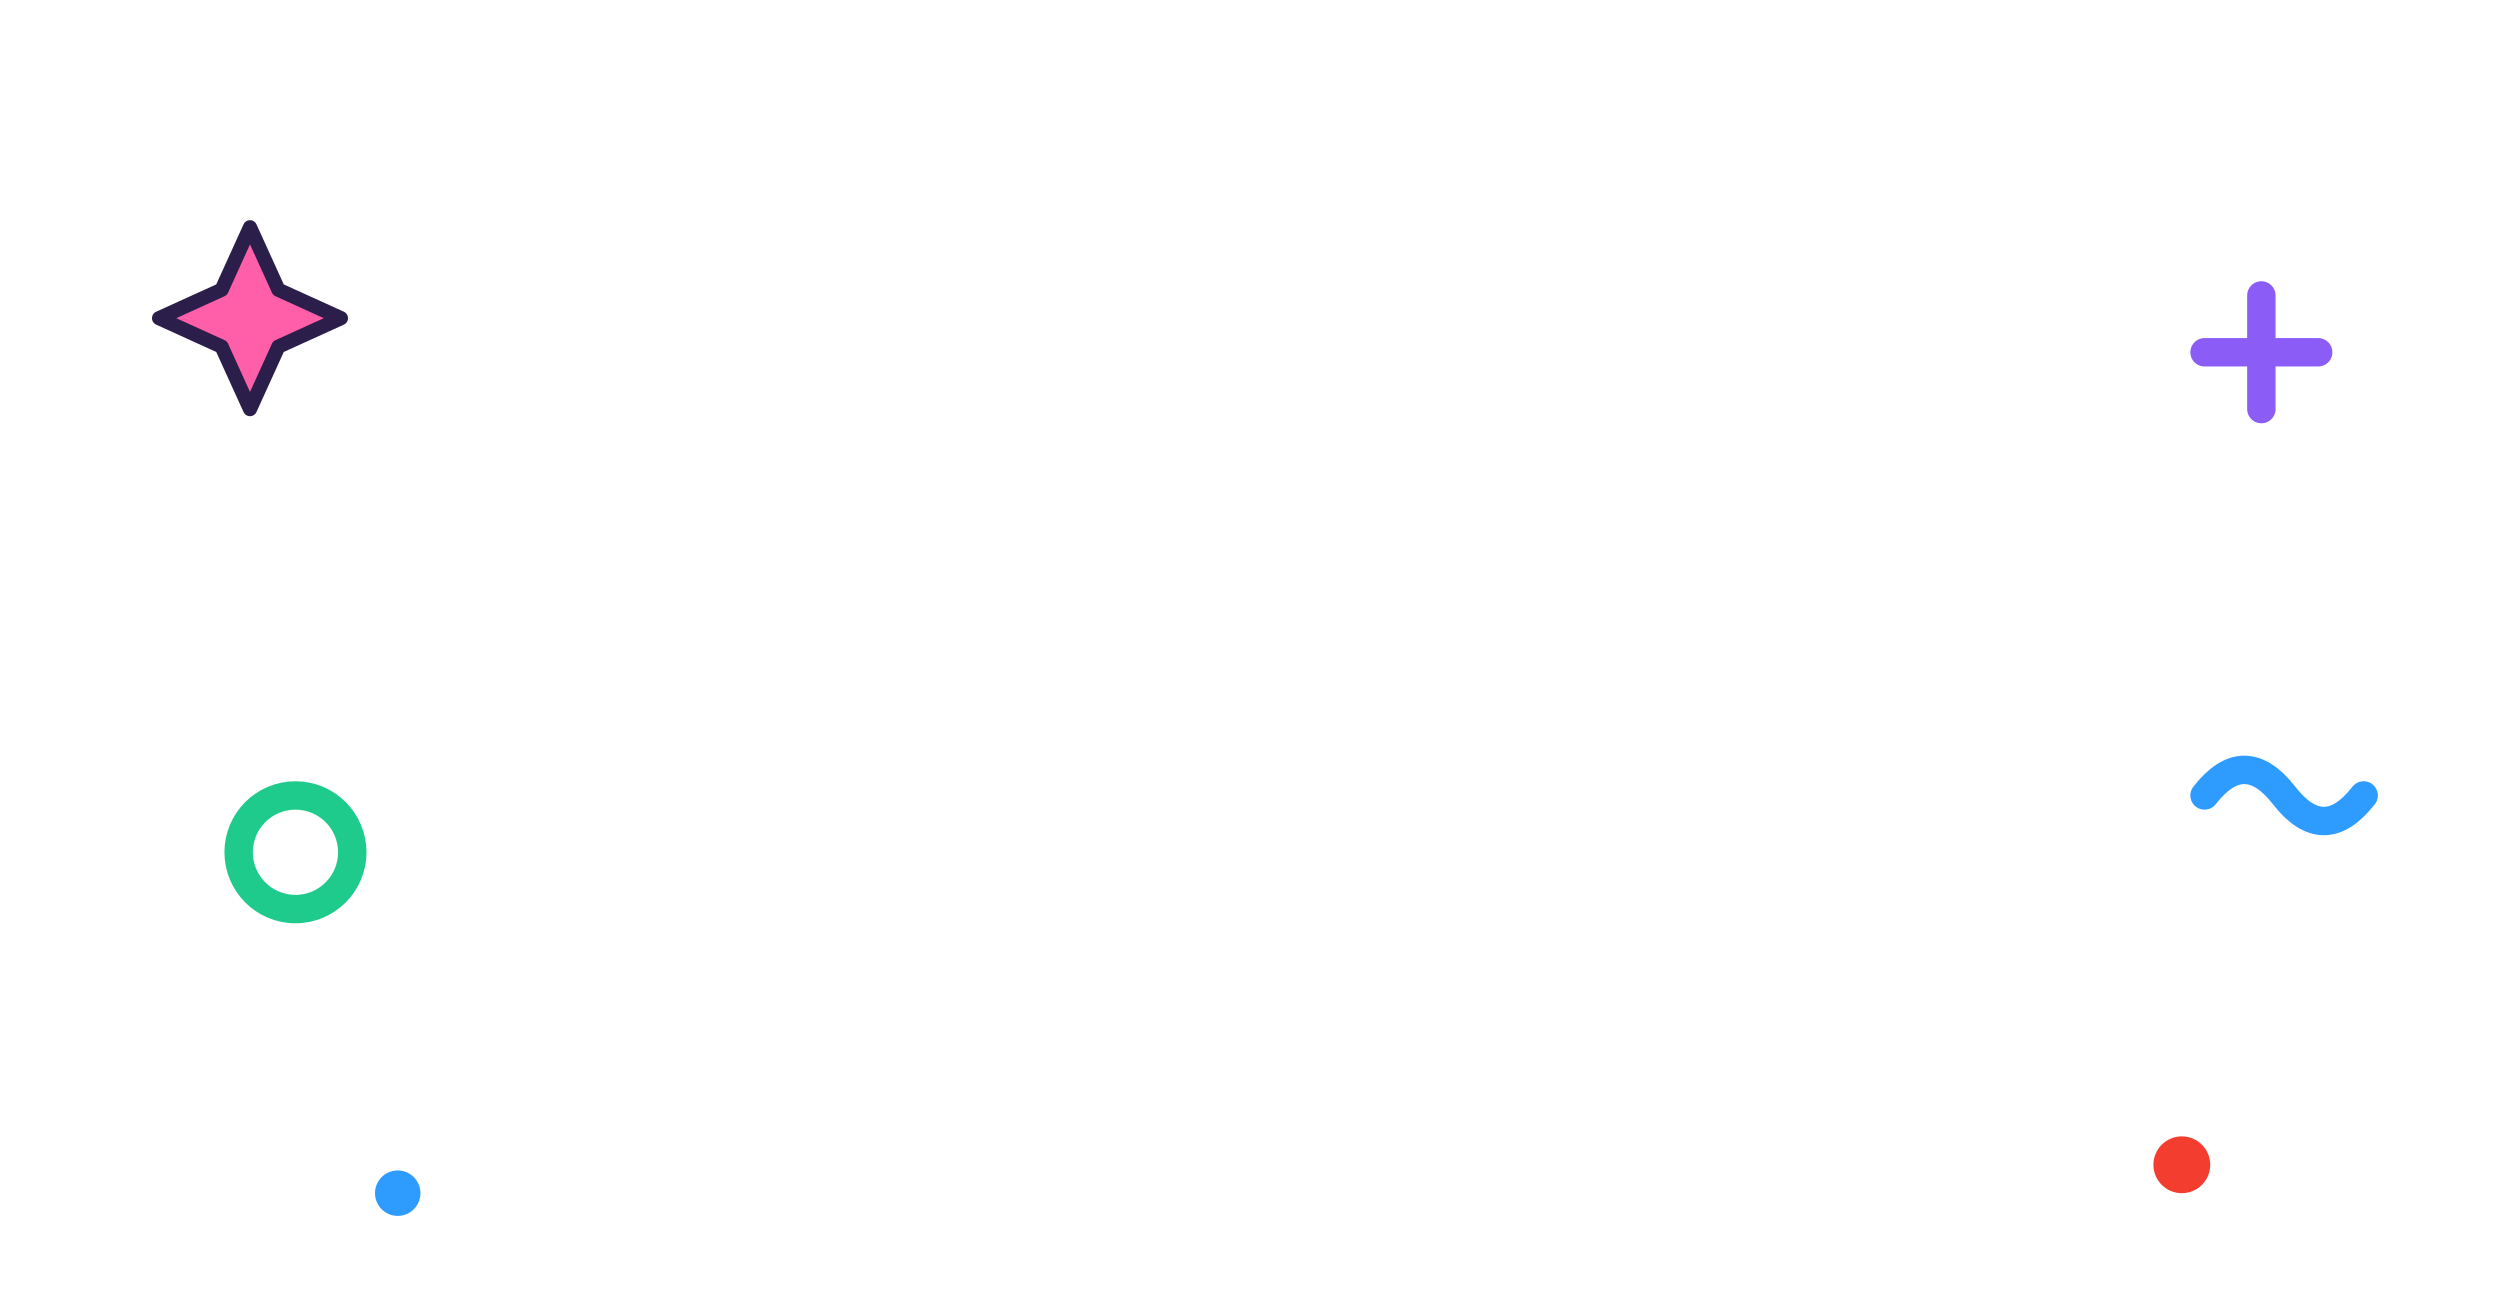
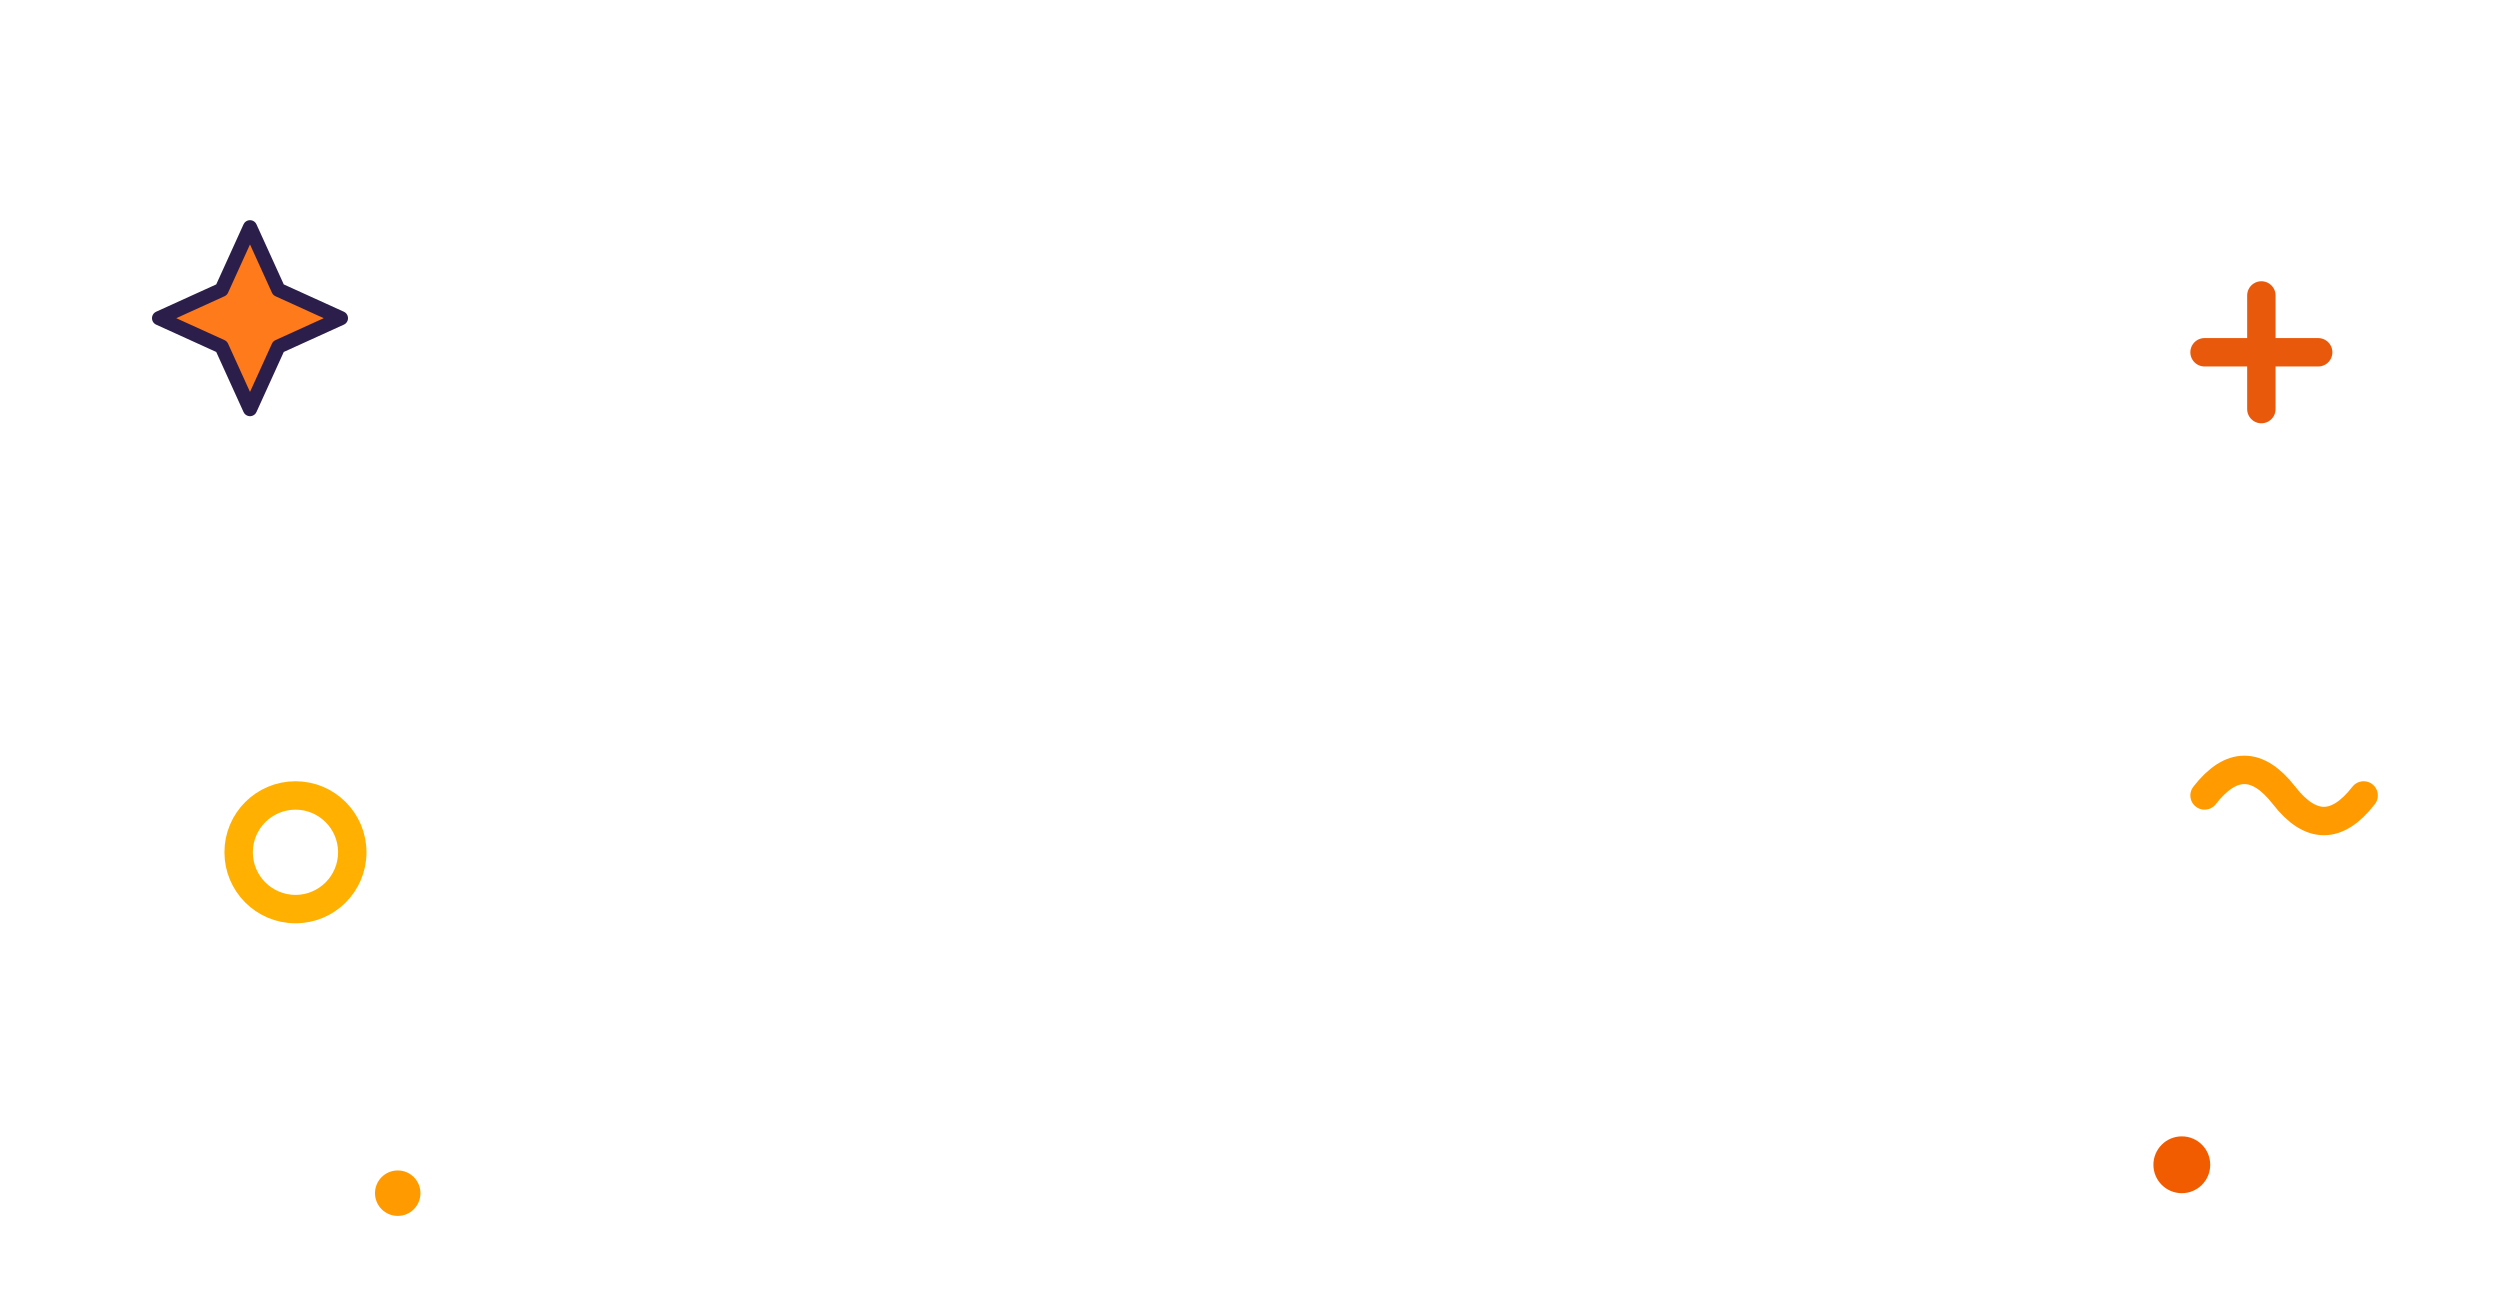
<svg xmlns="http://www.w3.org/2000/svg" width="440" height="230" viewBox="0 0 440 230">
-   <path d="M44 40l5 11 11 5-11 5-5 11-5-11-11-5 11-5z" fill="#FF5FA8" stroke="#2B1E4A" stroke-width="2.5" stroke-linejoin="round" />
-   <circle cx="52" cy="150" r="10" fill="none" stroke="#1FCB8C" stroke-width="5" />
-   <path d="M388 140q7-9 14 0t14 0" fill="none" stroke="#2E9BFF" stroke-width="5" stroke-linecap="round" />
-   <path d="M398 52v20M388 62h20" stroke="#8B5CF6" stroke-width="5" stroke-linecap="round" />
-   <circle cx="384" cy="205" r="5" fill="#F23D2F" />
-   <circle cx="70" cy="210" r="4" fill="#2E9BFF" />
+   <path d="M44 40l5 11 11 5-11 5-5 11-5-11-11-5 11-5z" fill="#FF7A1A" stroke="#2B1E4A" stroke-width="2.5" stroke-linejoin="round" />
+   <circle cx="52" cy="150" r="10" fill="none" stroke="#FFB000" stroke-width="5" />
+   <path d="M388 140q7-9 14 0t14 0" fill="none" stroke="#FF9A00" stroke-width="5" stroke-linecap="round" />
+   <path d="M398 52v20M388 62h20" stroke="#E8590C" stroke-width="5" stroke-linecap="round" />
+   <circle cx="384" cy="205" r="5" fill="#F25C00" />
+   <circle cx="70" cy="210" r="4" fill="#FF9A00" />
</svg>
